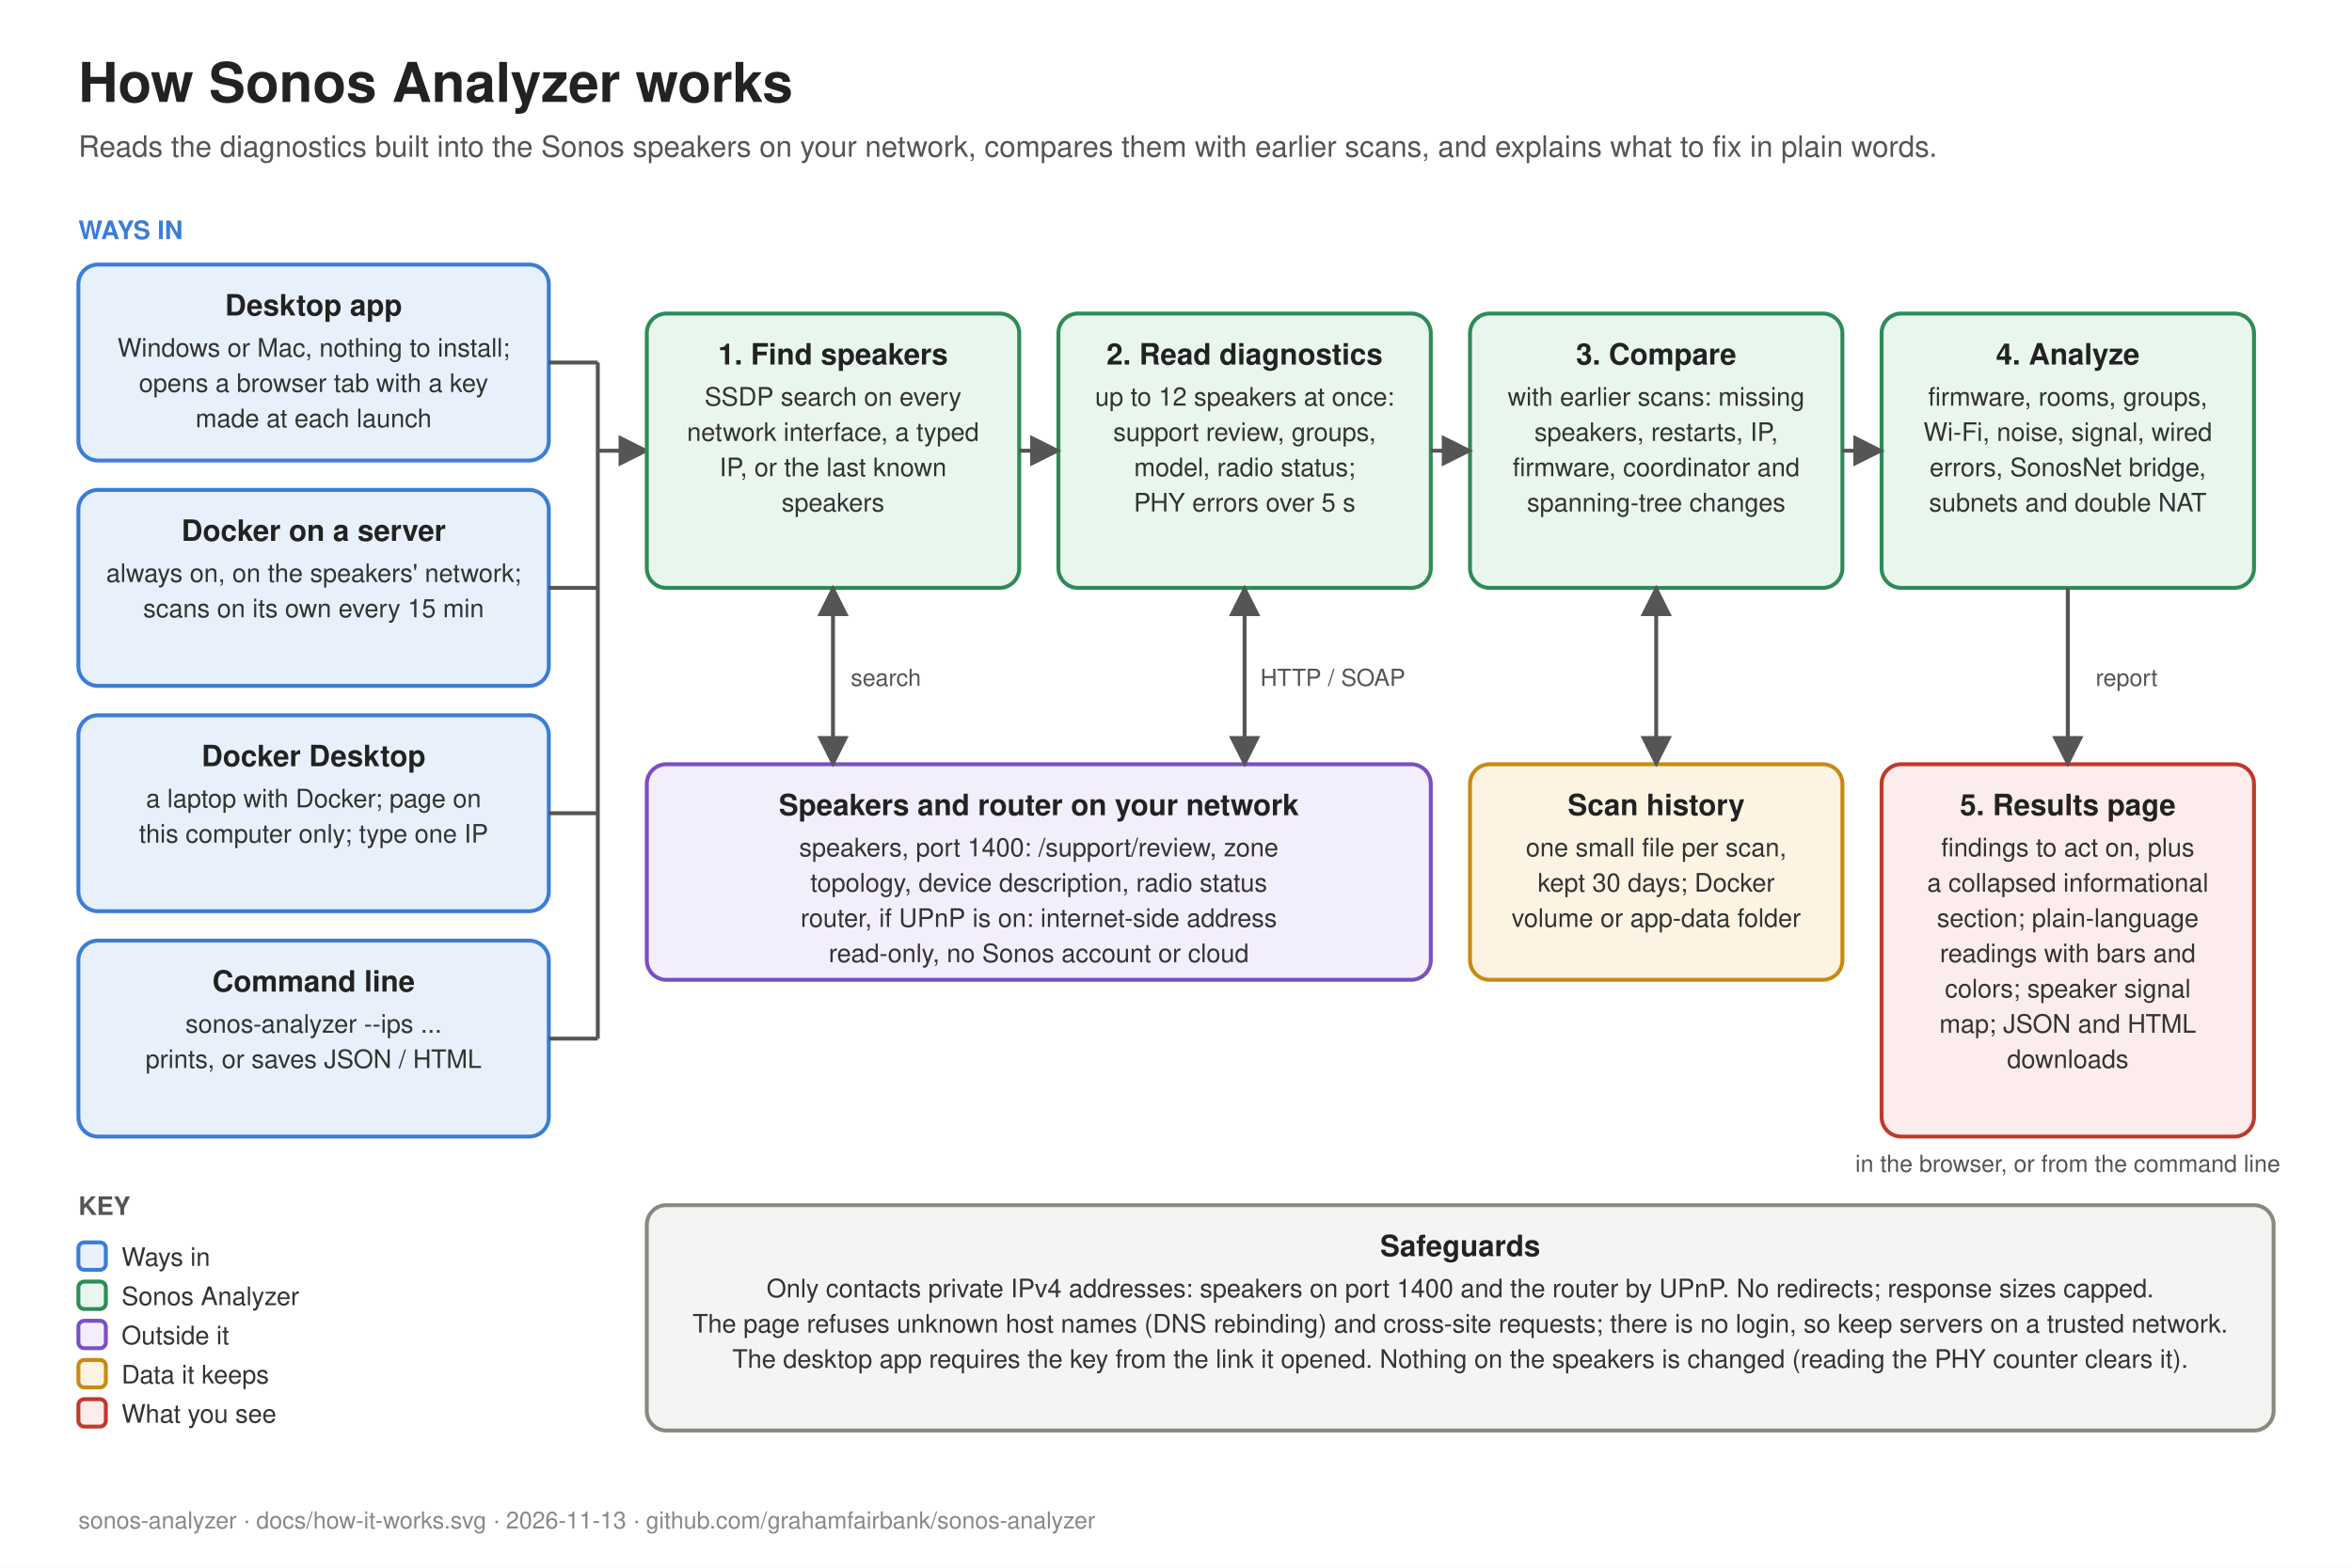
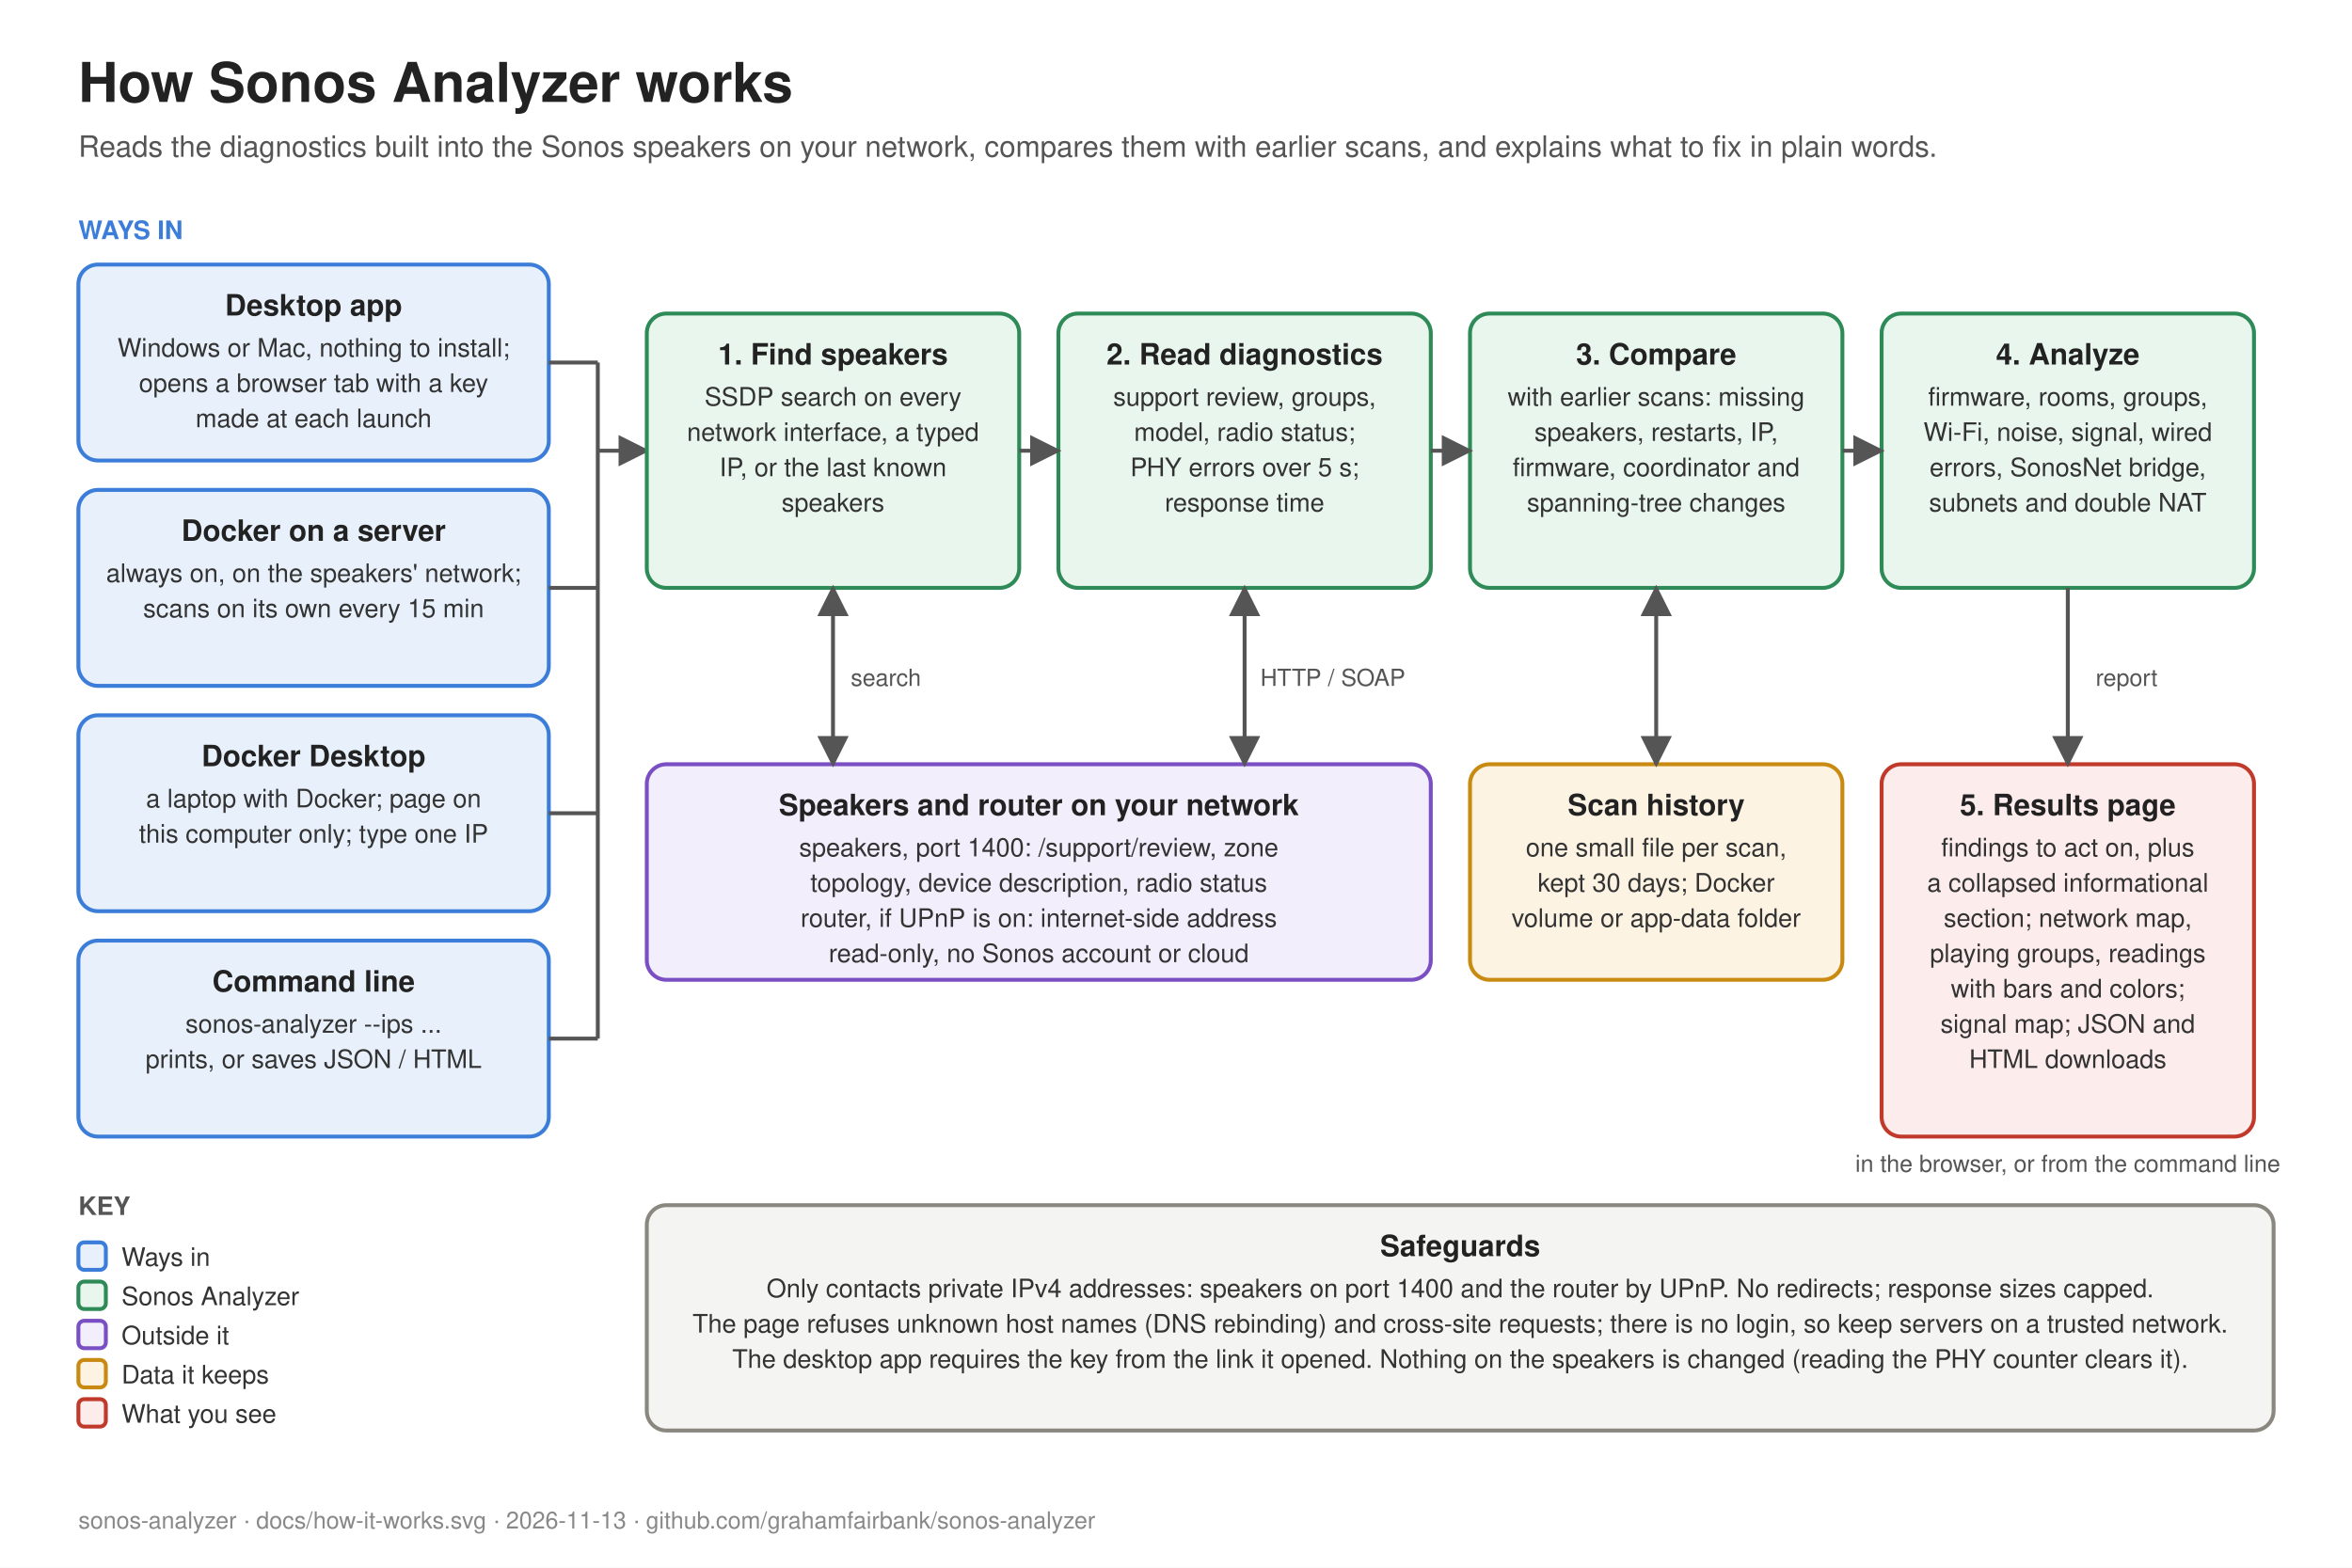
<svg xmlns="http://www.w3.org/2000/svg" viewBox="0 0 1200 800" width="1200" height="800" font-family="Segoe UI, Helvetica, Arial, sans-serif">
  <defs>
    <marker id="ah" viewBox="0 0 10 10" refX="9" refY="5" markerWidth="8" markerHeight="8" orient="auto-start-reverse">
      <path d="M0,0 L10,5 L0,10 z" fill="#555" />
    </marker>
  </defs>
  <rect x="0" y="0" width="1200" height="800" fill="#ffffff" />
  <text x="40" y="52" font-size="28" font-weight="bold" fill="#222">How Sonos Analyzer works</text>
  <text x="40" y="80" font-size="15" fill="#555">Reads the diagnostics built into the Sonos speakers on your network, compares them with earlier scans, and explains what to fix in plain words.</text>
  <text x="40" y="122" font-size="13" font-weight="bold" fill="#3b7dd8">WAYS IN</text>
  <rect x="40" y="135" width="240" height="100" rx="10" fill="#e8f1fb" stroke="#3b7dd8" stroke-width="2" />
  <text x="160.0" y="161" text-anchor="middle" font-size="15" font-weight="bold" fill="#222">Desktop app</text>
  <text x="160.0" y="182" text-anchor="middle" font-size="13" fill="#333">Windows or Mac, nothing to install;</text>
  <text x="160.0" y="200" text-anchor="middle" font-size="13" fill="#333">opens a browser tab with a key</text>
  <text x="160.0" y="218" text-anchor="middle" font-size="13" fill="#333">made at each launch</text>
  <path d="M280,185 L305,185" fill="none" stroke="#555" stroke-width="2" />
  <rect x="40" y="250" width="240" height="100" rx="10" fill="#e8f1fb" stroke="#3b7dd8" stroke-width="2" />
  <text x="160.0" y="276" text-anchor="middle" font-size="15" font-weight="bold" fill="#222">Docker on a server</text>
  <text x="160.0" y="297" text-anchor="middle" font-size="13" fill="#333">always on, on the speakers' network;</text>
  <text x="160.0" y="315" text-anchor="middle" font-size="13" fill="#333">scans on its own every 15 min</text>
  <path d="M280,300 L305,300" fill="none" stroke="#555" stroke-width="2" />
  <rect x="40" y="365" width="240" height="100" rx="10" fill="#e8f1fb" stroke="#3b7dd8" stroke-width="2" />
  <text x="160.0" y="391" text-anchor="middle" font-size="15" font-weight="bold" fill="#222">Docker Desktop</text>
  <text x="160.0" y="412" text-anchor="middle" font-size="13" fill="#333">a laptop with Docker; page on</text>
  <text x="160.0" y="430" text-anchor="middle" font-size="13" fill="#333">this computer only; type one IP</text>
  <path d="M280,415 L305,415" fill="none" stroke="#555" stroke-width="2" />
  <rect x="40" y="480" width="240" height="100" rx="10" fill="#e8f1fb" stroke="#3b7dd8" stroke-width="2" />
  <text x="160.0" y="506" text-anchor="middle" font-size="15" font-weight="bold" fill="#222">Command line</text>
  <text x="160.0" y="527" text-anchor="middle" font-size="13" fill="#333">sonos-analyzer --ips ...</text>
  <text x="160.0" y="545" text-anchor="middle" font-size="13" fill="#333">prints, or saves JSON / HTML</text>
  <path d="M280,530 L305,530" fill="none" stroke="#555" stroke-width="2" />
  <path d="M305,185 L305,530" fill="none" stroke="#555" stroke-width="2" />
  <path d="M305,230 L330,230" fill="none" stroke="#555" stroke-width="2" marker-end="url(#ah)" />
  <rect x="330" y="160" width="190" height="140" rx="10" fill="#e9f6ee" stroke="#2e8b57" stroke-width="2" />
  <text x="425.0" y="186" text-anchor="middle" font-size="15" font-weight="bold" fill="#222">1. Find speakers</text>
  <text x="425.0" y="207" text-anchor="middle" font-size="13" fill="#333">SSDP search on every</text>
  <text x="425.0" y="225" text-anchor="middle" font-size="13" fill="#333">network interface, a typed</text>
  <text x="425.0" y="243" text-anchor="middle" font-size="13" fill="#333">IP, or the last known</text>
  <text x="425.0" y="261" text-anchor="middle" font-size="13" fill="#333">speakers</text>
  <rect x="540" y="160" width="190" height="140" rx="10" fill="#e9f6ee" stroke="#2e8b57" stroke-width="2" />
  <text x="635.0" y="186" text-anchor="middle" font-size="15" font-weight="bold" fill="#222">2. Read diagnostics</text>
-   <text x="635.0" y="207" text-anchor="middle" font-size="13" fill="#333">up to 12 speakers at once:</text>
-   <text x="635.0" y="225" text-anchor="middle" font-size="13" fill="#333">support review, groups,</text>
-   <text x="635.0" y="243" text-anchor="middle" font-size="13" fill="#333">model, radio status;</text>
-   <text x="635.0" y="261" text-anchor="middle" font-size="13" fill="#333">PHY errors over 5 s</text>
+   <text x="635.0" y="207" text-anchor="middle" font-size="13" fill="#333">support review, groups,</text>
+   <text x="635.0" y="225" text-anchor="middle" font-size="13" fill="#333">model, radio status;</text>
+   <text x="635.0" y="243" text-anchor="middle" font-size="13" fill="#333">PHY errors over 5 s;</text>
+   <text x="635.0" y="261" text-anchor="middle" font-size="13" fill="#333">response time</text>
  <rect x="750" y="160" width="190" height="140" rx="10" fill="#e9f6ee" stroke="#2e8b57" stroke-width="2" />
  <text x="845.0" y="186" text-anchor="middle" font-size="15" font-weight="bold" fill="#222">3. Compare</text>
  <text x="845.0" y="207" text-anchor="middle" font-size="13" fill="#333">with earlier scans: missing</text>
  <text x="845.0" y="225" text-anchor="middle" font-size="13" fill="#333">speakers, restarts, IP,</text>
  <text x="845.0" y="243" text-anchor="middle" font-size="13" fill="#333">firmware, coordinator and</text>
  <text x="845.0" y="261" text-anchor="middle" font-size="13" fill="#333">spanning-tree changes</text>
  <rect x="960" y="160" width="190" height="140" rx="10" fill="#e9f6ee" stroke="#2e8b57" stroke-width="2" />
  <text x="1055.0" y="186" text-anchor="middle" font-size="15" font-weight="bold" fill="#222">4. Analyze</text>
  <text x="1055.0" y="207" text-anchor="middle" font-size="13" fill="#333">firmware, rooms, groups,</text>
  <text x="1055.0" y="225" text-anchor="middle" font-size="13" fill="#333">Wi-Fi, noise, signal, wired</text>
  <text x="1055.0" y="243" text-anchor="middle" font-size="13" fill="#333">errors, SonosNet bridge,</text>
  <text x="1055.0" y="261" text-anchor="middle" font-size="13" fill="#333">subnets and double NAT</text>
  <path d="M520,230 L540,230" fill="none" stroke="#555" stroke-width="2" marker-end="url(#ah)" />
  <path d="M730,230 L750,230" fill="none" stroke="#555" stroke-width="2" marker-end="url(#ah)" />
  <path d="M940,230 L960,230" fill="none" stroke="#555" stroke-width="2" marker-end="url(#ah)" />
  <rect x="330" y="390" width="400" height="110" rx="10" fill="#f3eefb" stroke="#7a4fc4" stroke-width="2" />
  <text x="530.0" y="416" text-anchor="middle" font-size="15" font-weight="bold" fill="#222">Speakers and router on your network</text>
  <text x="530.0" y="437" text-anchor="middle" font-size="13" fill="#333">speakers, port 1400: /support/review, zone</text>
  <text x="530.0" y="455" text-anchor="middle" font-size="13" fill="#333">topology, device description, radio status</text>
  <text x="530.0" y="473" text-anchor="middle" font-size="13" fill="#333">router, if UPnP is on: internet-side address</text>
  <text x="530.0" y="491" text-anchor="middle" font-size="13" fill="#333">read-only, no Sonos account or cloud</text>
  <path d="M425,300 L425,390" fill="none" stroke="#555" stroke-width="2" marker-end="url(#ah)" marker-start="url(#ah)" />
  <text x="452" y="350" text-anchor="middle" font-size="12" fill="#555">search</text>
  <path d="M635,300 L635,390" fill="none" stroke="#555" stroke-width="2" marker-end="url(#ah)" marker-start="url(#ah)" />
  <text x="680" y="350" text-anchor="middle" font-size="12" fill="#555">HTTP / SOAP</text>
  <rect x="750" y="390" width="190" height="110" rx="10" fill="#fdf3e3" stroke="#c98a12" stroke-width="2" />
  <text x="845.0" y="416" text-anchor="middle" font-size="15" font-weight="bold" fill="#222">Scan history</text>
  <text x="845.0" y="437" text-anchor="middle" font-size="13" fill="#333">one small file per scan,</text>
  <text x="845.0" y="455" text-anchor="middle" font-size="13" fill="#333">kept 30 days; Docker</text>
  <text x="845.0" y="473" text-anchor="middle" font-size="13" fill="#333">volume or app-data folder</text>
  <path d="M845,300 L845,390" fill="none" stroke="#555" stroke-width="2" marker-end="url(#ah)" marker-start="url(#ah)" />
  <rect x="960" y="390" width="190" height="190" rx="10" fill="#fdecec" stroke="#c0392b" stroke-width="2" />
  <text x="1055.0" y="416" text-anchor="middle" font-size="15" font-weight="bold" fill="#222">5. Results page</text>
  <text x="1055.0" y="437" text-anchor="middle" font-size="13" fill="#333">findings to act on, plus</text>
  <text x="1055.0" y="455" text-anchor="middle" font-size="13" fill="#333">a collapsed informational</text>
-   <text x="1055.0" y="473" text-anchor="middle" font-size="13" fill="#333">section; plain-language</text>
-   <text x="1055.0" y="491" text-anchor="middle" font-size="13" fill="#333">readings with bars and</text>
-   <text x="1055.0" y="509" text-anchor="middle" font-size="13" fill="#333">colors; speaker signal</text>
-   <text x="1055.0" y="527" text-anchor="middle" font-size="13" fill="#333">map; JSON and HTML</text>
-   <text x="1055.0" y="545" text-anchor="middle" font-size="13" fill="#333">downloads</text>
+   <text x="1055.0" y="473" text-anchor="middle" font-size="13" fill="#333">section; network map,</text>
+   <text x="1055.0" y="491" text-anchor="middle" font-size="13" fill="#333">playing groups, readings</text>
+   <text x="1055.0" y="509" text-anchor="middle" font-size="13" fill="#333">with bars and colors;</text>
+   <text x="1055.0" y="527" text-anchor="middle" font-size="13" fill="#333">signal map; JSON and</text>
+   <text x="1055.0" y="545" text-anchor="middle" font-size="13" fill="#333">HTML downloads</text>
  <path d="M1055,300 L1055,390" fill="none" stroke="#555" stroke-width="2" marker-end="url(#ah)" />
  <text x="1085" y="350" text-anchor="middle" font-size="12" fill="#555">report</text>
  <text x="1055" y="598" text-anchor="middle" font-size="12" fill="#555">in the browser, or from the command line</text>
  <rect x="330" y="615" width="830" height="115" rx="10" fill="#f4f4f2" stroke="#8a877f" stroke-width="2" />
  <text x="745.0" y="641" text-anchor="middle" font-size="15" font-weight="bold" fill="#222">Safeguards</text>
  <text x="745.0" y="662" text-anchor="middle" font-size="13" fill="#333">Only contacts private IPv4 addresses: speakers on port 1400 and the router by UPnP. No redirects; response sizes capped.</text>
  <text x="745.0" y="680" text-anchor="middle" font-size="13" fill="#333">The page refuses unknown host names (DNS rebinding) and cross-site requests; there is no login, so keep servers on a trusted network.</text>
  <text x="745.0" y="698" text-anchor="middle" font-size="13" fill="#333">The desktop app requires the key from the link it opened. Nothing on the speakers is changed (reading the PHY counter clears it).</text>
  <text x="40" y="620" font-size="13" font-weight="bold" fill="#555">KEY</text>
  <rect x="40" y="634" width="14" height="14" rx="3" fill="#e8f1fb" stroke="#3b7dd8" stroke-width="2" />
  <text x="62" y="646" font-size="13" fill="#333">Ways in</text>
  <rect x="40" y="654" width="14" height="14" rx="3" fill="#e9f6ee" stroke="#2e8b57" stroke-width="2" />
  <text x="62" y="666" font-size="13" fill="#333">Sonos Analyzer</text>
  <rect x="40" y="674" width="14" height="14" rx="3" fill="#f3eefb" stroke="#7a4fc4" stroke-width="2" />
  <text x="62" y="686" font-size="13" fill="#333">Outside it</text>
  <rect x="40" y="694" width="14" height="14" rx="3" fill="#fdf3e3" stroke="#c98a12" stroke-width="2" />
  <text x="62" y="706" font-size="13" fill="#333">Data it keeps</text>
  <rect x="40" y="714" width="14" height="14" rx="3" fill="#fdecec" stroke="#c0392b" stroke-width="2" />
  <text x="62" y="726" font-size="13" fill="#333">What you see</text>
  <text x="40" y="780" font-size="12" fill="#888">sonos-analyzer · docs/how-it-works.svg · 2026-11-13 · github.com/grahamfairbank/sonos-analyzer</text>
</svg>
